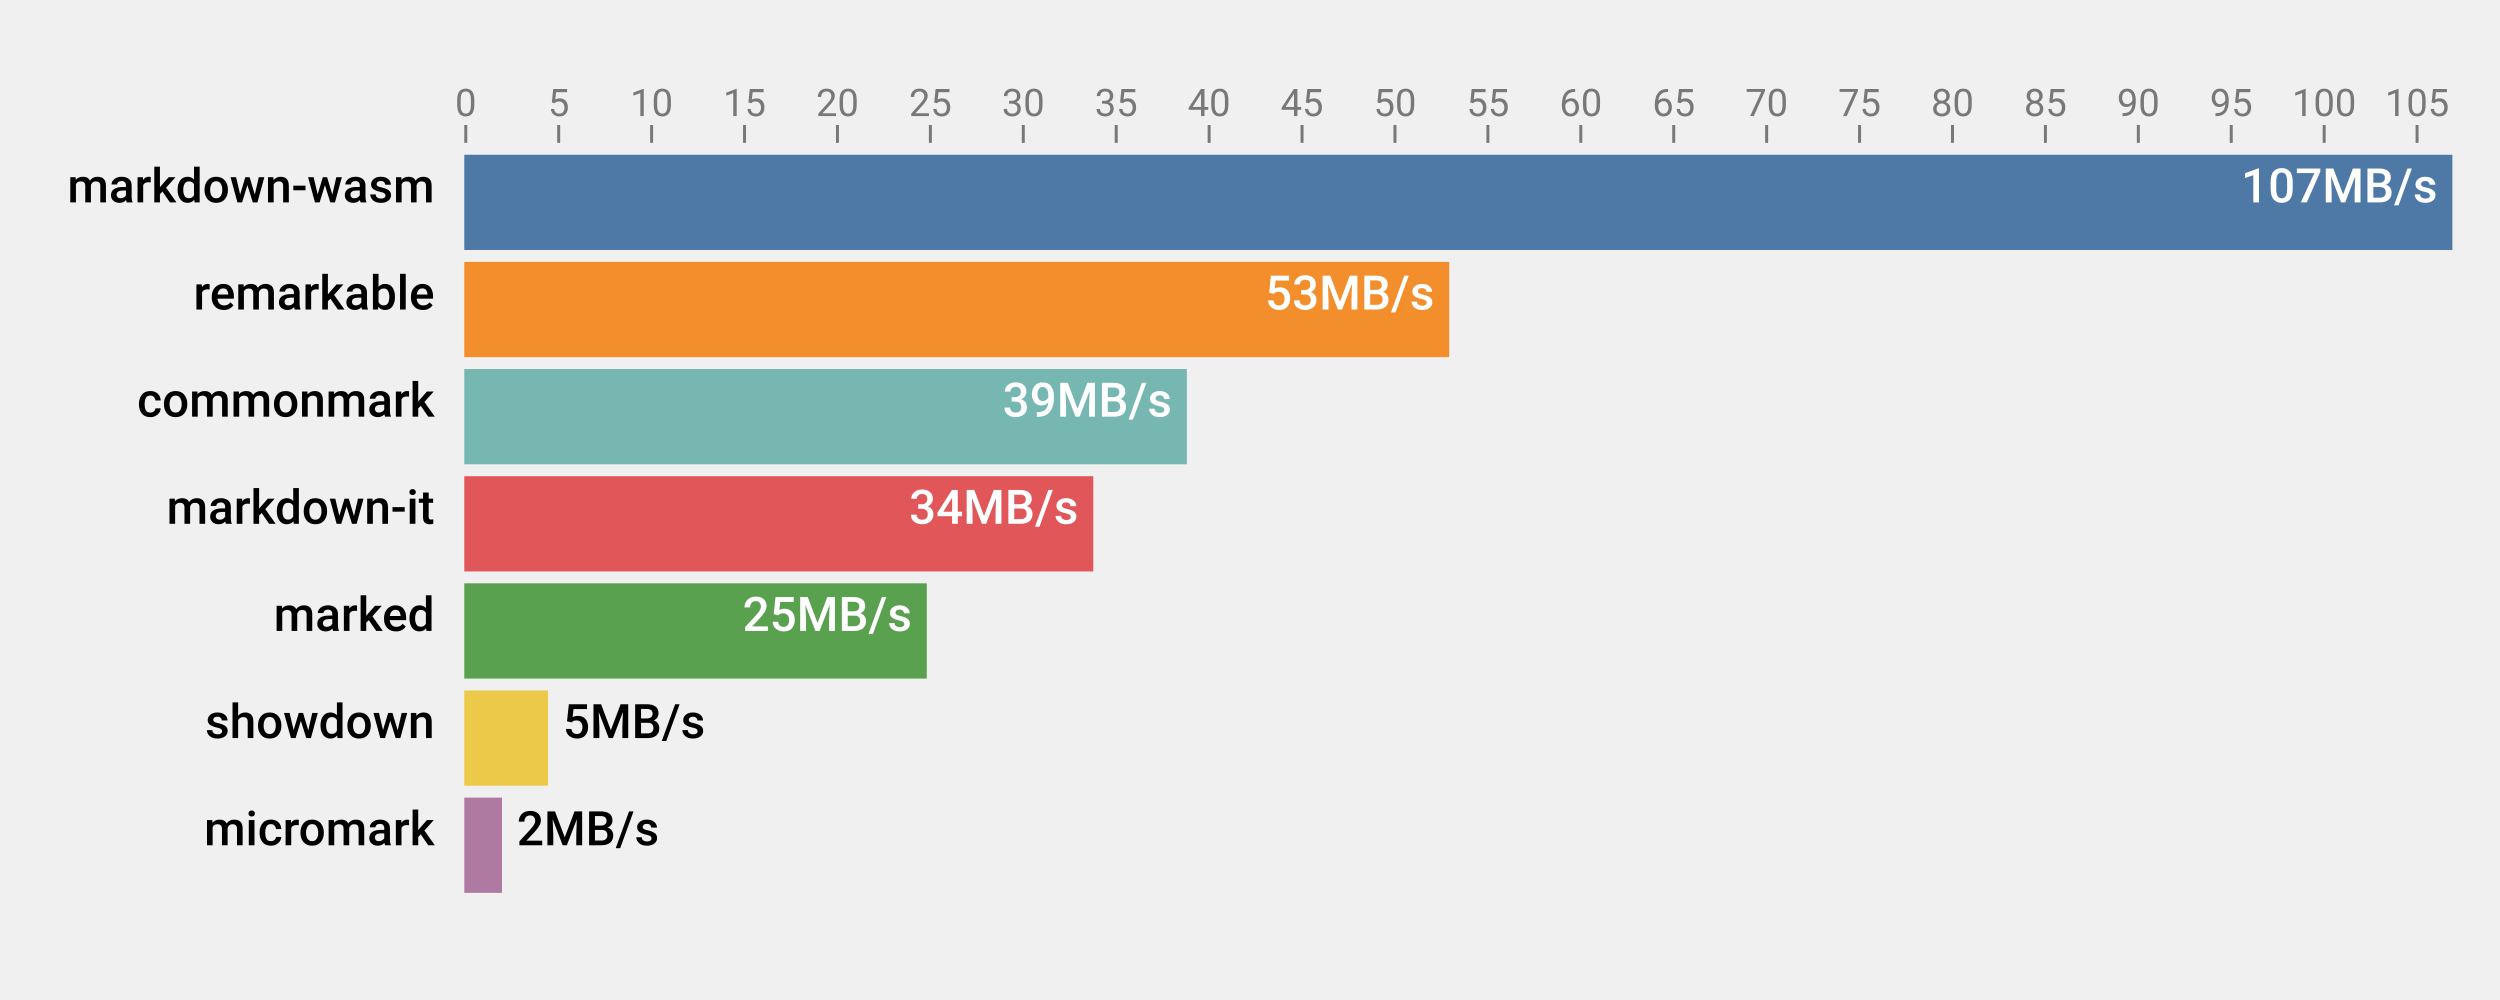
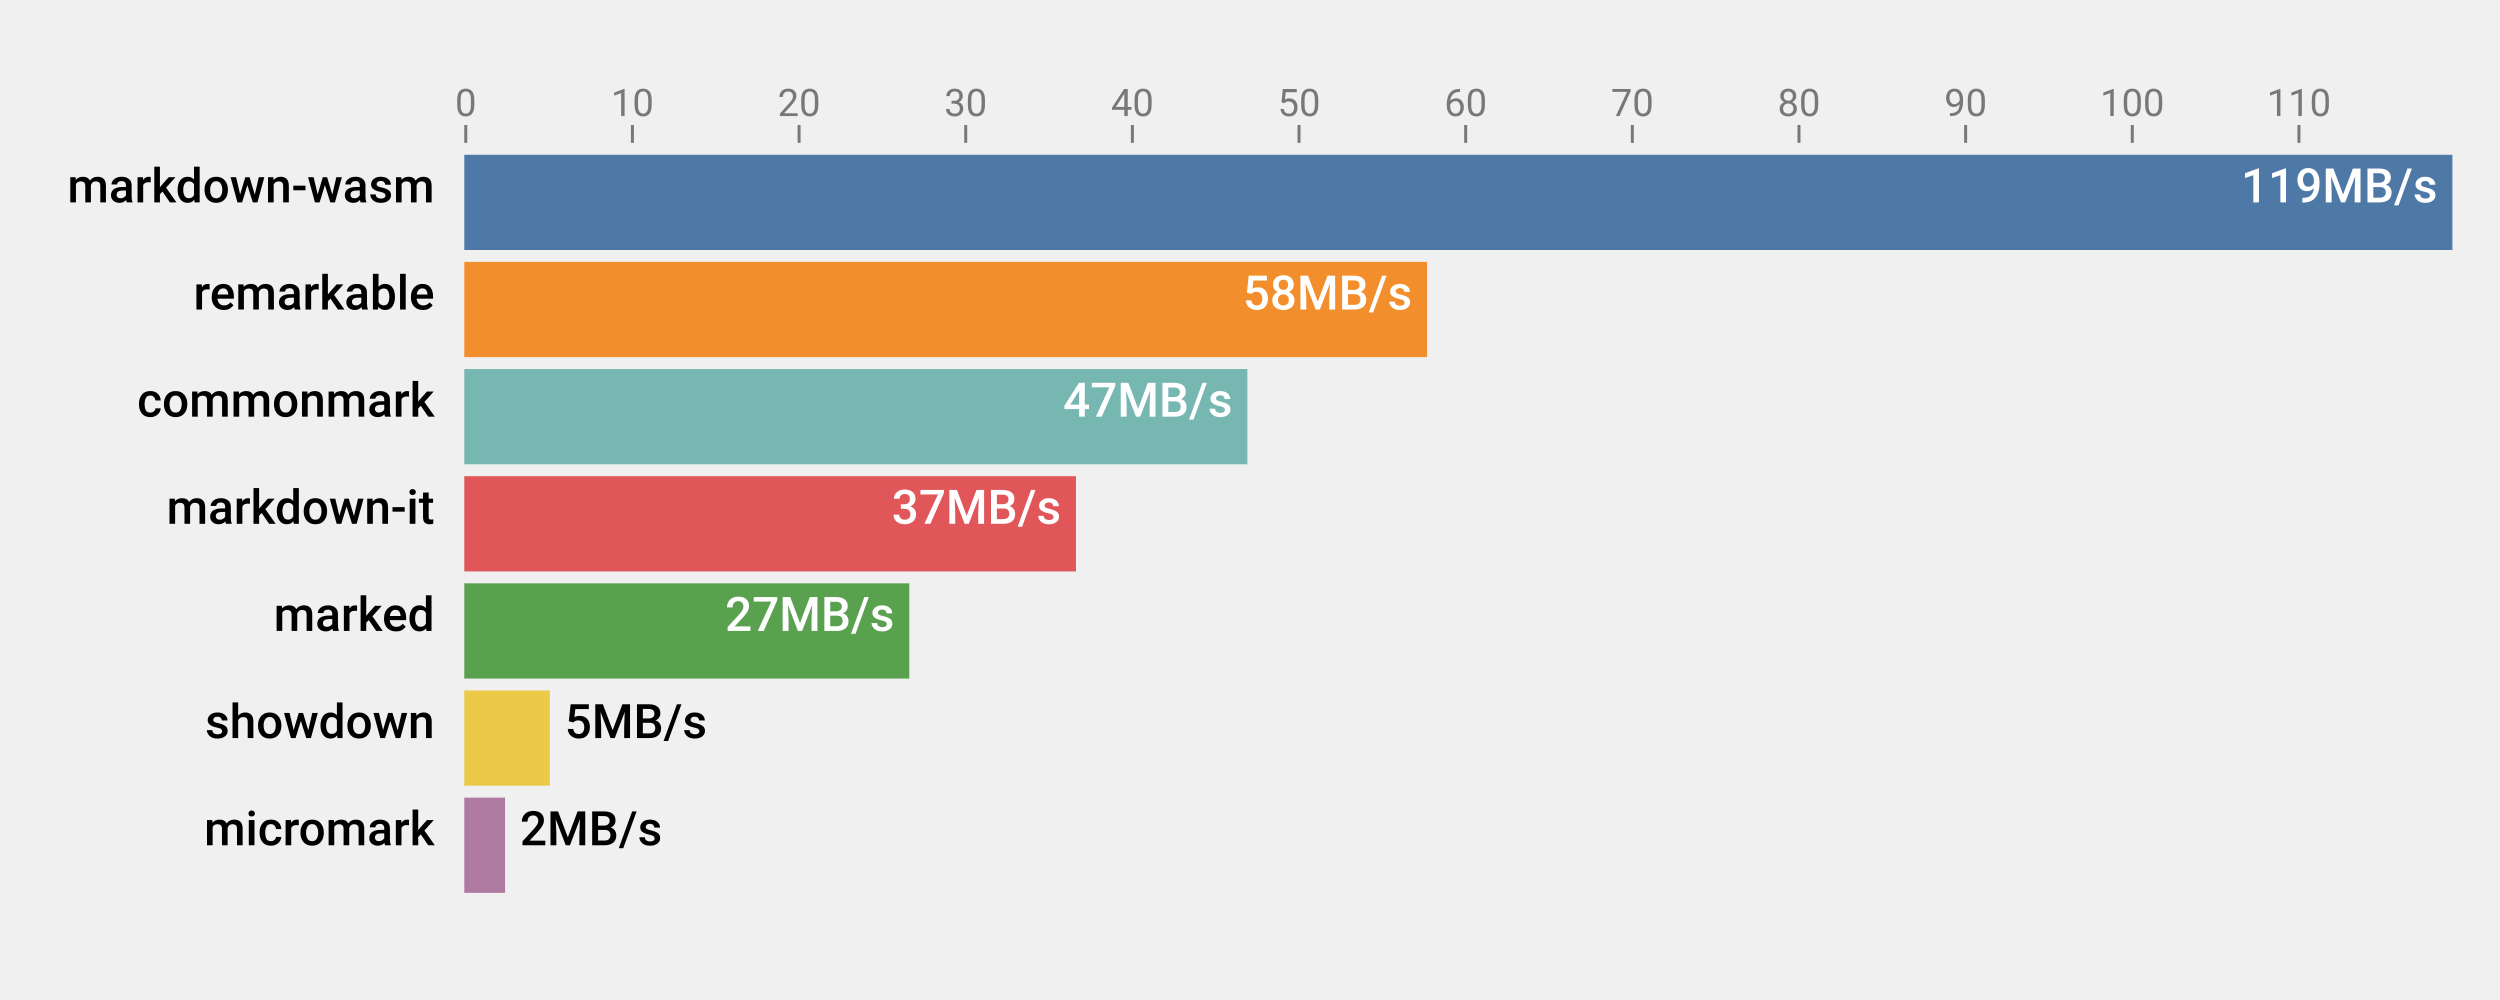
- <svg xmlns="http://www.w3.org/2000/svg" width="840" height="336" font-family="system-ui,-apple-system,&quot;Segoe UI&quot;,Roboto,&quot;Helvetica Neue&quot;,&quot;Noto Sans&quot;,&quot;Liberation Sans&quot;,Arial,sans-serif" font-size="16">
+ <svg xmlns="http://www.w3.org/2000/svg" width="840" height="336" font-family="system-ui,-apple-system,&quot;Segoe UI&quot;,Roboto,&quot;Helvetica Neue&quot;,&quot;Noto Sans&quot;,&quot;Liberation Sans&quot;,Arial,sans-serif" font-size="16" viewBox="0 0 840 336">
  <g font-weight="500" text-anchor="end">
    <text x="156" y="68" alignment-baseline="central" dx="-10">markdown-wasm</text>
    <text x="156" y="104" alignment-baseline="central" dx="-10">remarkable</text>
    <text x="156" y="140" alignment-baseline="central" dx="-10">commonmark</text>
    <text x="156" y="176" alignment-baseline="central" dx="-10">markdown-it</text>
    <text x="156" y="212" alignment-baseline="central" dx="-10">marked</text>
    <text x="156" y="248" alignment-baseline="central" dx="-10">showdown</text>
    <text x="156" y="284" alignment-baseline="central" dx="-10">micromark</text>
  </g>
  <path fill="#4e79a7" d="M156 52h668v32H156z" />
-   <path fill="#f28e2c" d="M156 88h330.944v32H156z" />
-   <path fill="#76b7b2" d="M156 124h242.774v32H156z" />
-   <path fill="#e15759" d="M156 160h211.345v32H156z" />
-   <path fill="#59a14f" d="M156 196h155.399v32H156z" />
-   <path fill="#edc949" d="M156 232h28.143v32H156z" />
-   <path fill="#af7aa1" d="M156 268h12.666v32H156z" />
+   <path fill="#f28e2c" d="M156 88h323.483v32H156z" />
+   <path fill="#76b7b2" d="M156 124h263.113v32H156z" />
+   <path fill="#e15759" d="M156 160h205.518v32H156z" />
+   <path fill="#59a14f" d="M156 196h149.519v32H156z" />
+   <path fill="#edc949" d="M156 232h28.755v32H156z" />
+   <path fill="#af7aa1" d="M156 268h13.699v32H156z" />
  <g fill="#fff" font-weight="500" text-anchor="end">
-     <text x="824" y="68" alignment-baseline="central" dx="-5">107MB/s</text>
-     <text x="486.944" y="104" alignment-baseline="central" dx="-5">53MB/s</text>
-     <text x="398.774" y="140" alignment-baseline="central" dx="-5">39MB/s</text>
-     <text x="367.345" y="176" alignment-baseline="central" dx="-5">34MB/s</text>
-     <text x="311.399" y="212" alignment-baseline="central" dx="-5">25MB/s</text>
-     <text x="184.143" y="248" fill="#000" alignment-baseline="central" dx="5" text-anchor="start">5MB/s</text>
-     <text x="168.666" y="284" fill="#000" alignment-baseline="central" dx="5" text-anchor="start">2MB/s</text>
+     <text x="824" y="68" alignment-baseline="central" dx="-5">119MB/s</text>
+     <text x="479.483" y="104" alignment-baseline="central" dx="-5">58MB/s</text>
+     <text x="419.113" y="140" alignment-baseline="central" dx="-5">47MB/s</text>
+     <text x="361.518" y="176" alignment-baseline="central" dx="-5">37MB/s</text>
+     <text x="305.519" y="212" alignment-baseline="central" dx="-5">27MB/s</text>
+     <text x="184.755" y="248" fill="#000" alignment-baseline="central" dx="5" text-anchor="start">5MB/s</text>
+     <text x="169.699" y="284" fill="#000" alignment-baseline="central" dx="5" text-anchor="start">2MB/s</text>
  </g>
  <g fill="none" font-size="12.8" opacity=".5" text-anchor="middle">
    <g class="tick" opacity="1">
      <path stroke="currentColor" d="M156.5 48v-6" />
      <text y="-9" fill="currentColor" dy="0em" transform="translate(156.5 48)">0</text>
    </g>
    <g class="tick" opacity="1">
-       <path stroke="currentColor" d="M187.721 48v-6" />
-       <text y="-9" fill="currentColor" dy="0em" transform="translate(187.721 48)">5</text>
+       <path stroke="currentColor" d="M212.495 48v-6" />
+       <text y="-9" fill="currentColor" dy="0em" transform="translate(212.495 48)">10</text>
    </g>
    <g class="tick" opacity="1">
-       <path stroke="currentColor" d="M218.942 48v-6" />
-       <text y="-9" fill="currentColor" dy="0em" transform="translate(218.942 48)">10</text>
+       <path stroke="currentColor" d="M268.49 48v-6" />
+       <text y="-9" fill="currentColor" dy="0em" transform="translate(268.49 48)">20</text>
    </g>
    <g class="tick" opacity="1">
-       <path stroke="currentColor" d="M250.163 48v-6" />
-       <text y="-9" fill="currentColor" dy="0em" transform="translate(250.163 48)">15</text>
+       <path stroke="currentColor" d="M324.484 48v-6" />
+       <text y="-9" fill="currentColor" dy="0em" transform="translate(324.484 48)">30</text>
    </g>
    <g class="tick" opacity="1">
-       <path stroke="currentColor" d="M281.384 48v-6" />
-       <text y="-9" fill="currentColor" dy="0em" transform="translate(281.384 48)">20</text>
+       <path stroke="currentColor" d="M380.48 48v-6" />
+       <text y="-9" fill="currentColor" dy="0em" transform="translate(380.48 48)">40</text>
    </g>
    <g class="tick" opacity="1">
-       <path stroke="currentColor" d="M312.605 48v-6" />
-       <text y="-9" fill="currentColor" dy="0em" transform="translate(312.605 48)">25</text>
+       <path stroke="currentColor" d="M436.474 48v-6" />
+       <text y="-9" fill="currentColor" dy="0em" transform="translate(436.474 48)">50</text>
    </g>
    <g class="tick" opacity="1">
-       <path stroke="currentColor" d="M343.826 48v-6" />
-       <text y="-9" fill="currentColor" dy="0em" transform="translate(343.826 48)">30</text>
+       <path stroke="currentColor" d="M492.469 48v-6" />
+       <text y="-9" fill="currentColor" dy="0em" transform="translate(492.469 48)">60</text>
    </g>
    <g class="tick" opacity="1">
-       <path stroke="currentColor" d="M375.047 48v-6" />
-       <text y="-9" fill="currentColor" dy="0em" transform="translate(375.047 48)">35</text>
+       <path stroke="currentColor" d="M548.464 48v-6" />
+       <text y="-9" fill="currentColor" dy="0em" transform="translate(548.464 48)">70</text>
    </g>
    <g class="tick" opacity="1">
-       <path stroke="currentColor" d="M406.268 48v-6" />
-       <text y="-9" fill="currentColor" dy="0em" transform="translate(406.268 48)">40</text>
+       <path stroke="currentColor" d="M604.459 48v-6" />
+       <text y="-9" fill="currentColor" dy="0em" transform="translate(604.459 48)">80</text>
    </g>
    <g class="tick" opacity="1">
-       <path stroke="currentColor" d="M437.489 48v-6" />
-       <text y="-9" fill="currentColor" dy="0em" transform="translate(437.489 48)">45</text>
+       <path stroke="currentColor" d="M660.453 48v-6" />
+       <text y="-9" fill="currentColor" dy="0em" transform="translate(660.453 48)">90</text>
    </g>
    <g class="tick" opacity="1">
-       <path stroke="currentColor" d="M468.71 48v-6" />
-       <text y="-9" fill="currentColor" dy="0em" transform="translate(468.71 48)">50</text>
+       <path stroke="currentColor" d="M716.448 48v-6" />
+       <text y="-9" fill="currentColor" dy="0em" transform="translate(716.448 48)">100</text>
    </g>
    <g class="tick" opacity="1">
-       <path stroke="currentColor" d="M499.93 48v-6" />
-       <text y="-9" fill="currentColor" dy="0em" transform="translate(499.93 48)">55</text>
-     </g>
-     <g class="tick" opacity="1">
-       <path stroke="currentColor" d="M531.152 48v-6" />
-       <text y="-9" fill="currentColor" dy="0em" transform="translate(531.152 48)">60</text>
-     </g>
-     <g class="tick" opacity="1">
-       <path stroke="currentColor" d="M562.373 48v-6" />
-       <text y="-9" fill="currentColor" dy="0em" transform="translate(562.373 48)">65</text>
-     </g>
-     <g class="tick" opacity="1">
-       <path stroke="currentColor" d="M593.594 48v-6" />
-       <text y="-9" fill="currentColor" dy="0em" transform="translate(593.594 48)">70</text>
-     </g>
-     <g class="tick" opacity="1">
-       <path stroke="currentColor" d="M624.815 48v-6" />
-       <text y="-9" fill="currentColor" dy="0em" transform="translate(624.815 48)">75</text>
-     </g>
-     <g class="tick" opacity="1">
-       <path stroke="currentColor" d="M656.035 48v-6" />
-       <text y="-9" fill="currentColor" dy="0em" transform="translate(656.035 48)">80</text>
-     </g>
-     <g class="tick" opacity="1">
-       <path stroke="currentColor" d="M687.256 48v-6" />
-       <text y="-9" fill="currentColor" dy="0em" transform="translate(687.256 48)">85</text>
-     </g>
-     <g class="tick" opacity="1">
-       <path stroke="currentColor" d="M718.477 48v-6" />
-       <text y="-9" fill="currentColor" dy="0em" transform="translate(718.477 48)">90</text>
-     </g>
-     <g class="tick" opacity="1">
-       <path stroke="currentColor" d="M749.698 48v-6" />
-       <text y="-9" fill="currentColor" dy="0em" transform="translate(749.698 48)">95</text>
-     </g>
-     <g class="tick" opacity="1">
-       <path stroke="currentColor" d="M780.92 48v-6" />
-       <text y="-9" fill="currentColor" dy="0em" transform="translate(780.92 48)">100</text>
-     </g>
-     <g class="tick" opacity="1">
-       <path stroke="currentColor" d="M812.14 48v-6" />
-       <text y="-9" fill="currentColor" dy="0em" transform="translate(812.14 48)">105</text>
+       <path stroke="currentColor" d="M772.443 48v-6" />
+       <text y="-9" fill="currentColor" dy="0em" transform="translate(772.443 48)">110</text>
    </g>
  </g>
</svg>
